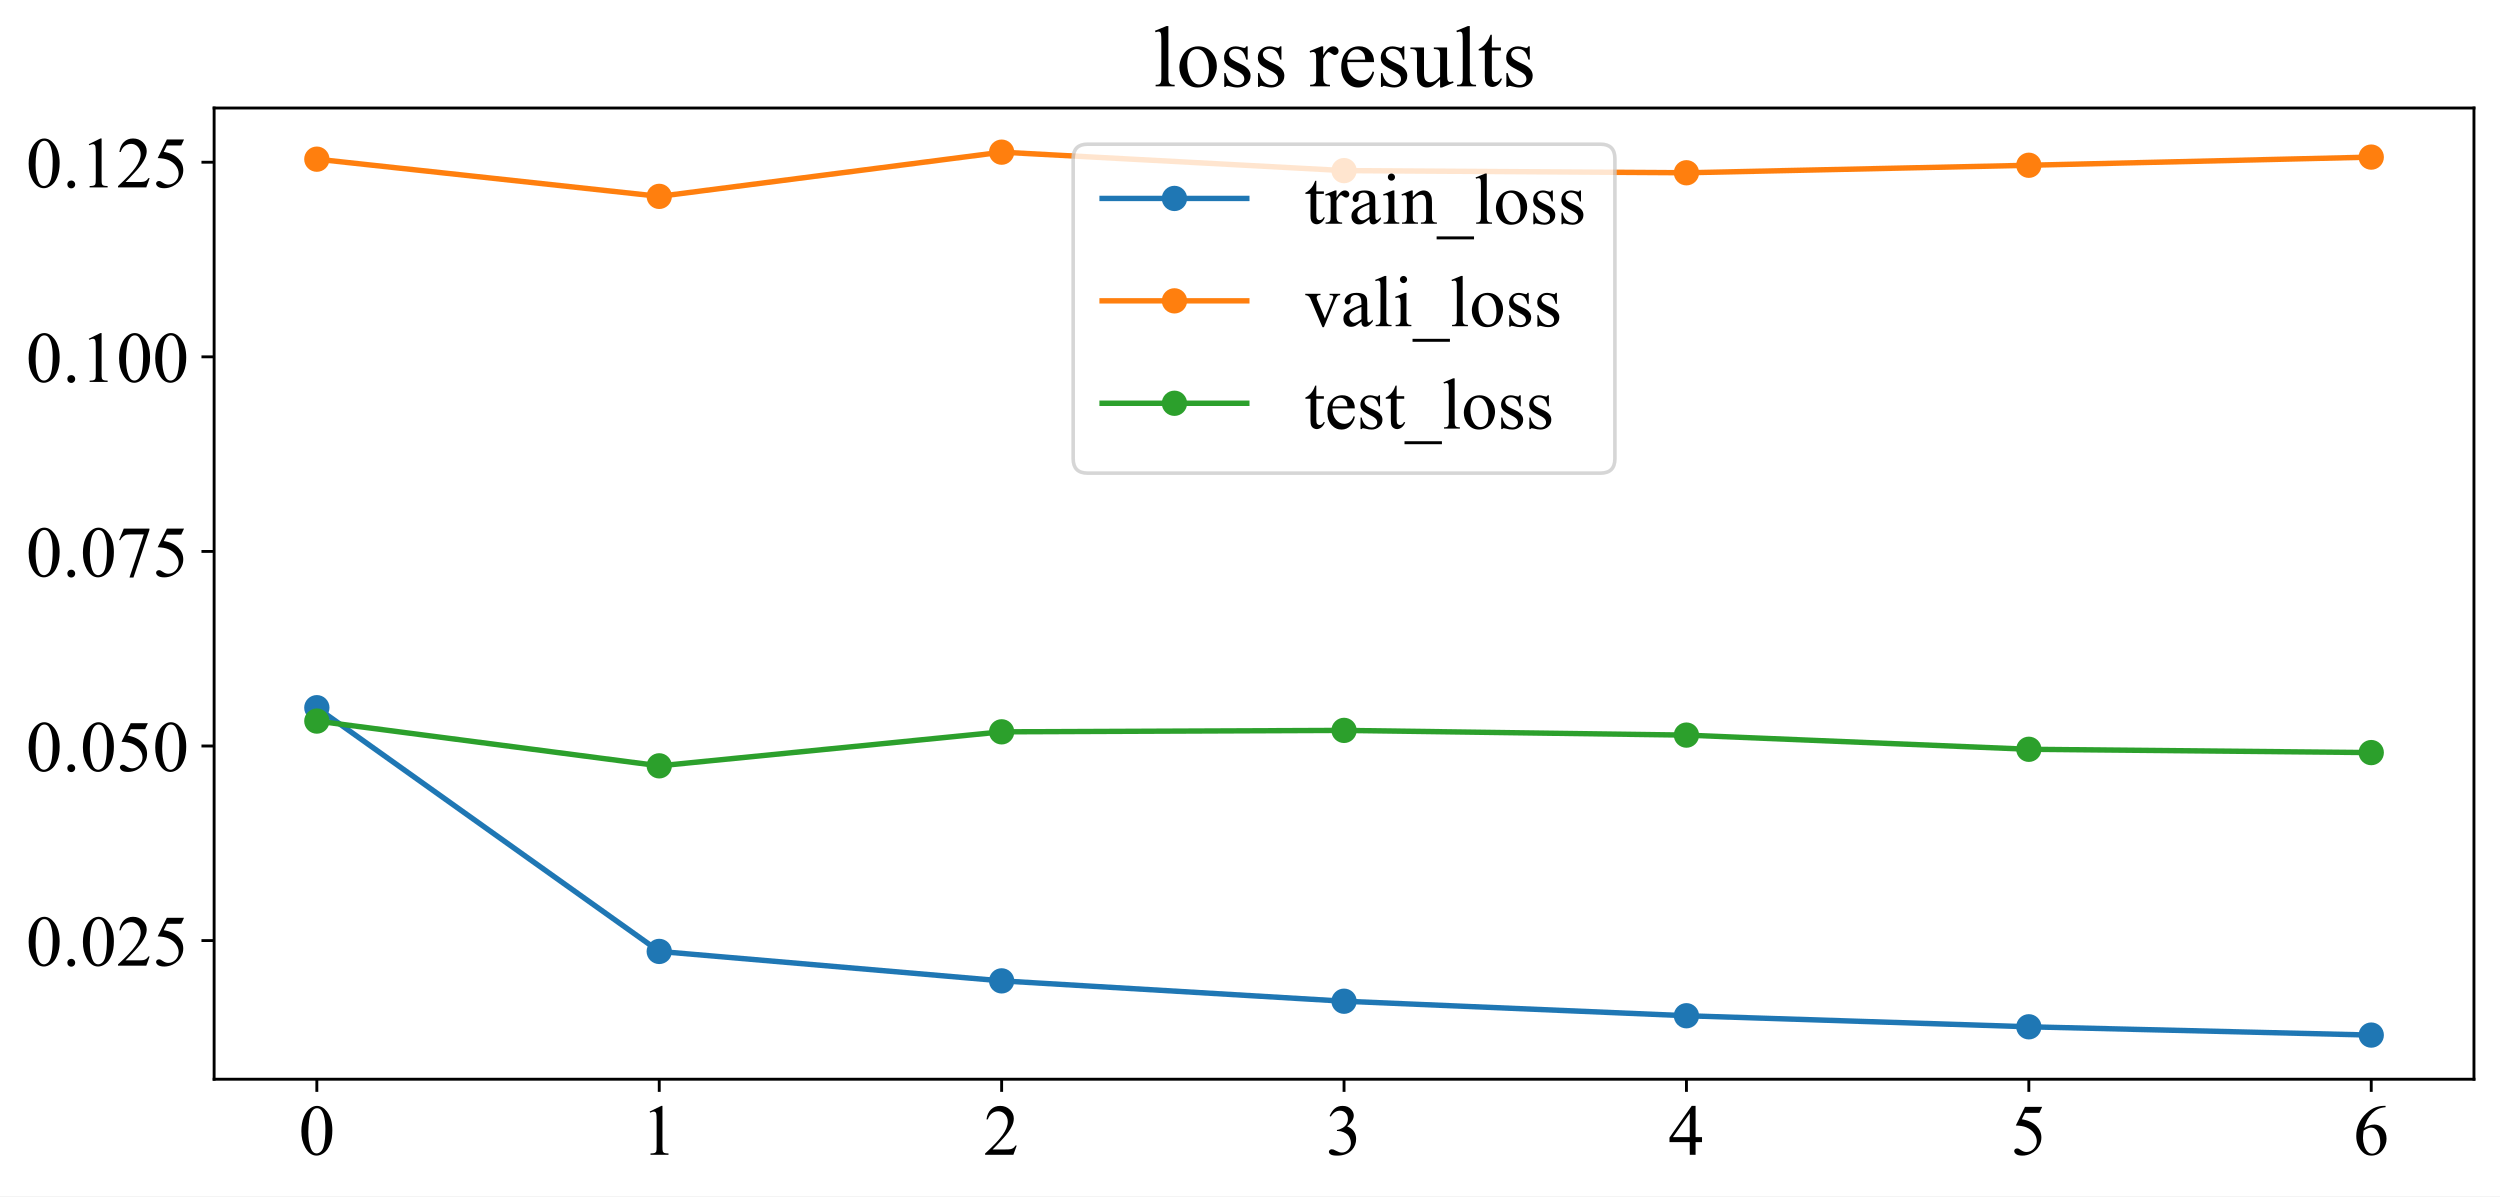
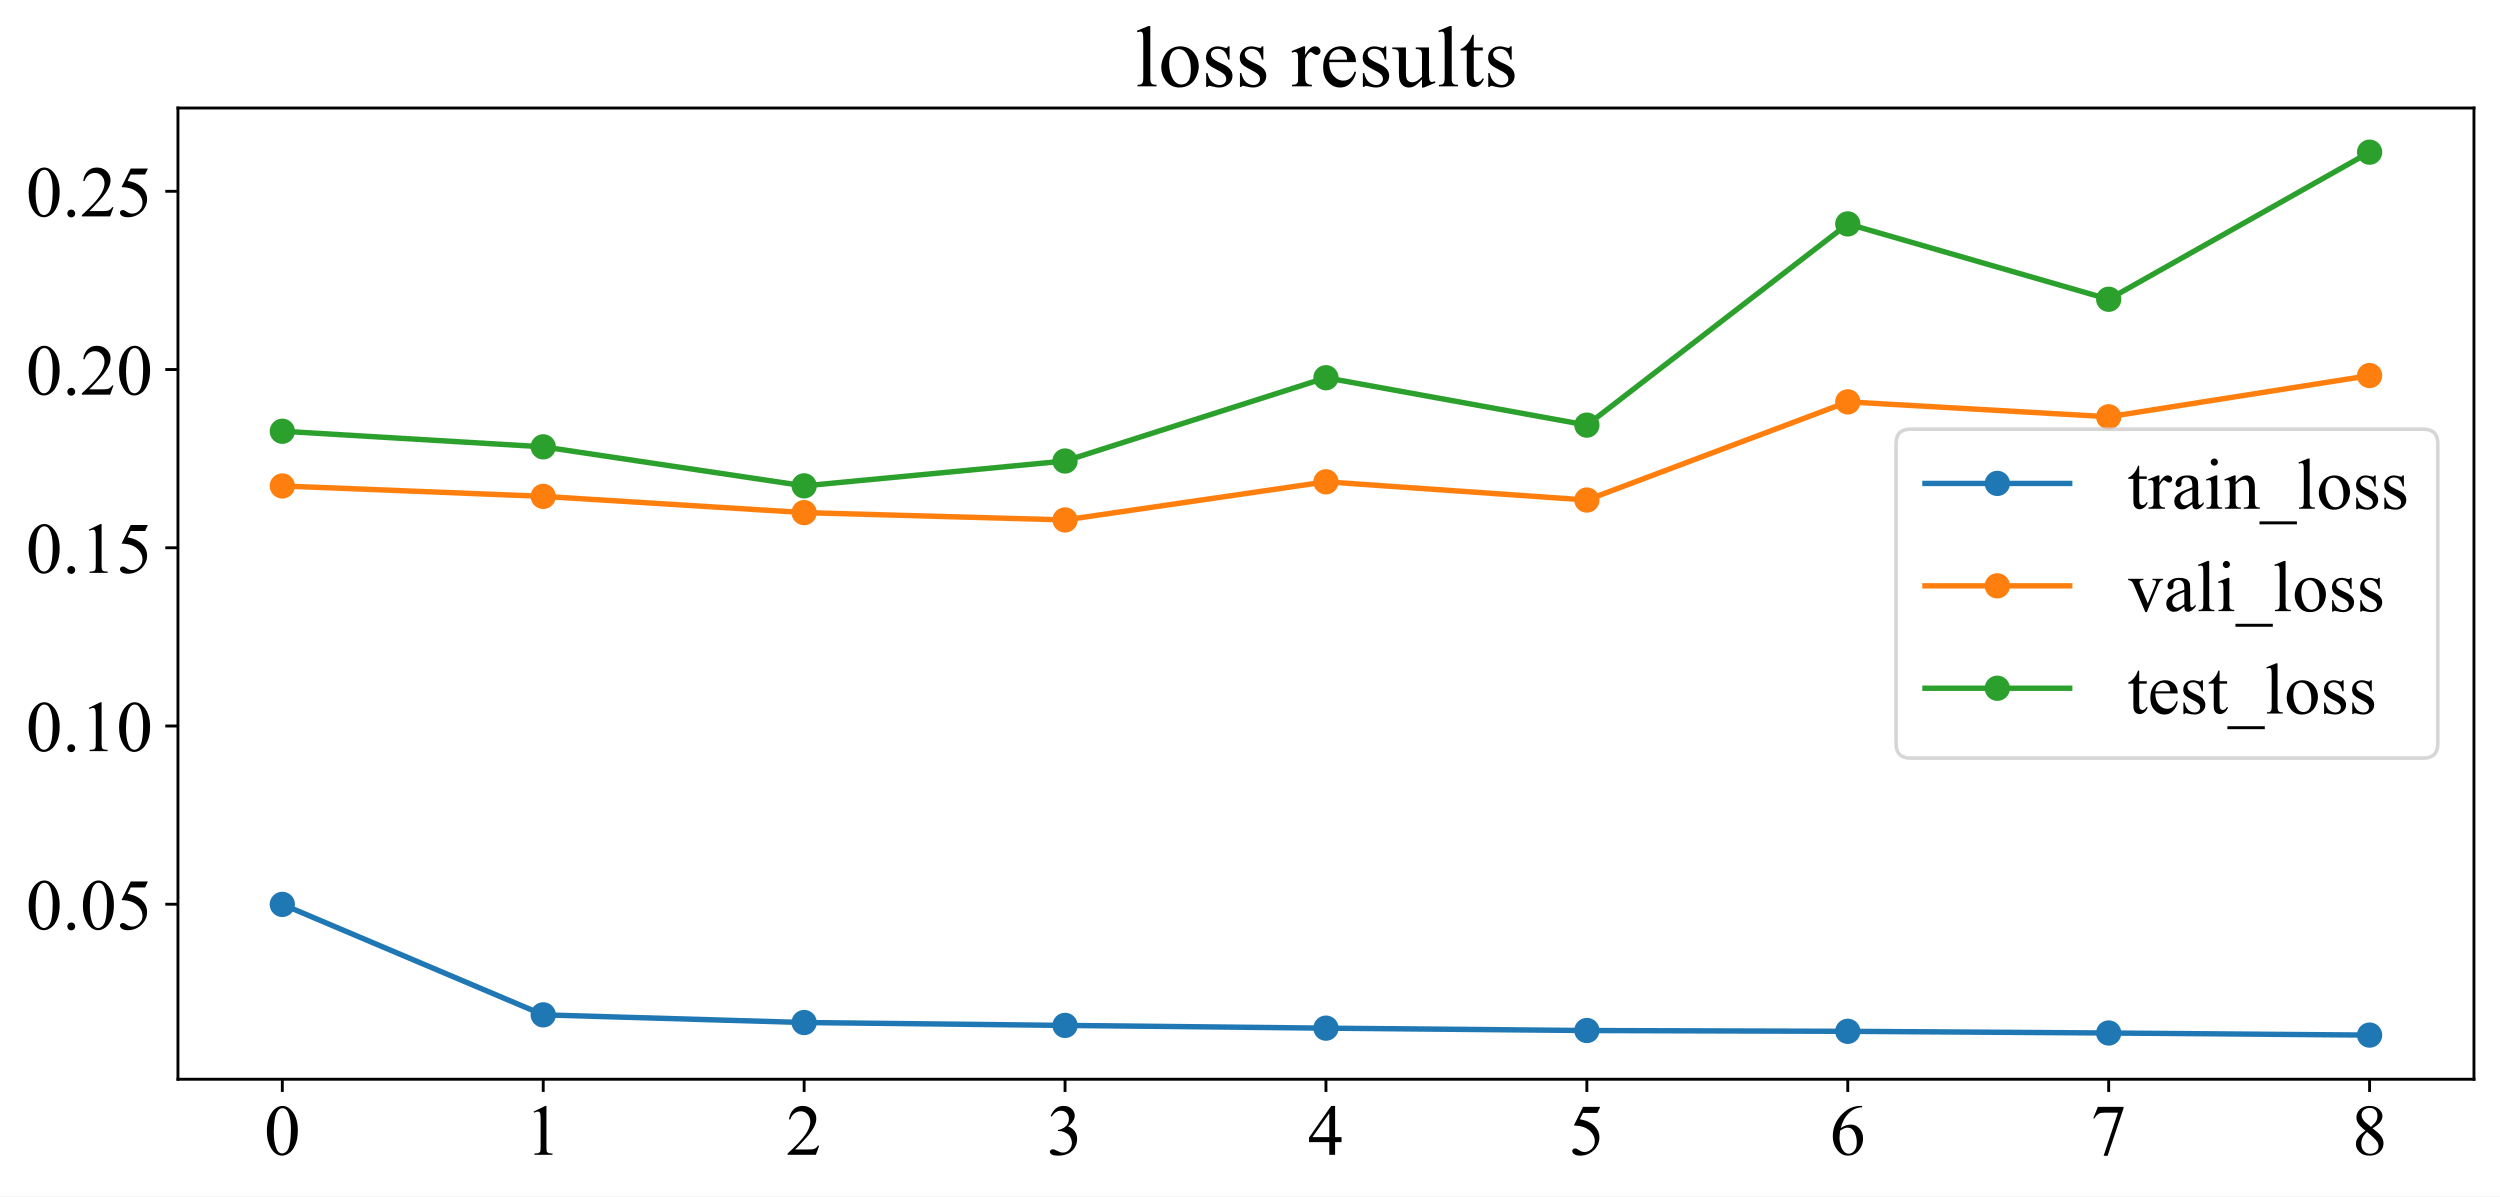
- <svg xmlns="http://www.w3.org/2000/svg" xmlns:xlink="http://www.w3.org/1999/xlink" width="691.2pt" height="330.751pt" viewBox="0 0 691.2 330.751" version="1.1">
+ <svg xmlns="http://www.w3.org/2000/svg" xmlns:xlink="http://www.w3.org/1999/xlink" width="691.19pt" height="330.751pt" viewBox="0 0 691.19 330.751" version="1.1">
  <defs>
    <style type="text/css">*{stroke-linejoin: round; stroke-linecap: butt}</style>
  </defs>
  <g id="figure_1">
    <g id="patch_1">
-       <path d="M 0 330.751  L 691.2 330.751  L 691.2 0  L 0 0  z " style="fill: #ffffff" />
+       <path d="M 0 330.751  L 691.19 330.751  L 691.19 0  L 0 0  z " style="fill: #ffffff" />
    </g>
    <g id="axes_1">
      <g id="patch_2">
-         <path d="M 59.2 298.385  L 684 298.385  L 684 29.865  L 59.2 29.865  z " style="fill: #ffffff" />
+         <path d="M 49.2 298.385  L 683.99 298.385  L 683.99 29.865  L 49.2 29.865  z " style="fill: #ffffff" />
      </g>
      <g id="matplotlib.axis_1">
        <g id="xtick_1">
          <g id="line2d_1">
            <defs>
-               <path id="m195031fde5" d="M 0 0  L 0 3.5  " style="stroke: #000000; stroke-width: 0.8" />
+               <path id="m70bc897640" d="M 0 0  L 0 3.5  " style="stroke: #000000; stroke-width: 0.8" />
            </defs>
            <g>
-               <use xlink:href="#m195031fde5" x="87.6" y="298.385" style="stroke: #000000; stroke-width: 0.8" />
+               <use xlink:href="#m70bc897640" x="78.054" y="298.385" style="stroke: #000000; stroke-width: 0.8" />
            </g>
          </g>
          <g id="text_1">
-             <g transform="translate(82.6 319.2725) scale(0.2 -0.2)">
+             <g transform="translate(73.05409 319.2725) scale(0.2 -0.2)">
              <defs>
                <path id="TimesNewRomanPSMT-30" d="M 231 2094  Q 231 2819 450 3342  Q 669 3866 1031 4122  Q 1313 4325 1613 4325  Q 2100 4325 2488 3828  Q 2972 3213 2972 2159  Q 2972 1422 2759 906  Q 2547 391 2217 158  Q 1888 -75 1581 -75  Q 975 -75 572 641  Q 231 1244 231 2094  z M 844 2016  Q 844 1141 1059 588  Q 1238 122 1591 122  Q 1759 122 1940 273  Q 2122 425 2216 781  Q 2359 1319 2359 2297  Q 2359 3022 2209 3506  Q 2097 3866 1919 4016  Q 1791 4119 1609 4119  Q 1397 4119 1231 3928  Q 1006 3669 925 3112  Q 844 2556 844 2016  z " transform="scale(0.015625)" />
              </defs>
              <use xlink:href="#TimesNewRomanPSMT-30" />
            </g>
          </g>
        </g>
        <g id="xtick_2">
          <g id="line2d_2">
            <g>
-               <use xlink:href="#m195031fde5" x="182.267" y="298.385" style="stroke: #000000; stroke-width: 0.8" />
+               <use xlink:href="#m70bc897640" x="150.189" y="298.385" style="stroke: #000000; stroke-width: 0.8" />
            </g>
          </g>
          <g id="text_2">
-             <g transform="translate(177.2667 319.2725) scale(0.2 -0.2)">
+             <g transform="translate(145.1893 319.2725) scale(0.2 -0.2)">
              <defs>
                <path id="TimesNewRomanPSMT-31" d="M 750 3822  L 1781 4325  L 1884 4325  L 1884 747  Q 1884 391 1914 303  Q 1944 216 2037 169  Q 2131 122 2419 116  L 2419 0  L 825 0  L 825 116  Q 1125 122 1212 167  Q 1300 213 1334 289  Q 1369 366 1369 747  L 1369 3034  Q 1369 3497 1338 3628  Q 1316 3728 1258 3775  Q 1200 3822 1119 3822  Q 1003 3822 797 3725  L 750 3822  z " transform="scale(0.015625)" />
              </defs>
              <use xlink:href="#TimesNewRomanPSMT-31" />
            </g>
          </g>
        </g>
        <g id="xtick_3">
          <g id="line2d_3">
            <g>
-               <use xlink:href="#m195031fde5" x="276.933" y="298.385" style="stroke: #000000; stroke-width: 0.8" />
+               <use xlink:href="#m70bc897640" x="222.325" y="298.385" style="stroke: #000000; stroke-width: 0.8" />
            </g>
          </g>
          <g id="text_3">
-             <g transform="translate(271.9333 319.2725) scale(0.2 -0.2)">
+             <g transform="translate(217.3245 319.2725) scale(0.2 -0.2)">
              <defs>
                <path id="TimesNewRomanPSMT-32" d="M 2934 816  L 2638 0  L 138 0  L 138 116  Q 1241 1122 1691 1759  Q 2141 2397 2141 2925  Q 2141 3328 1894 3587  Q 1647 3847 1303 3847  Q 991 3847 742 3664  Q 494 3481 375 3128  L 259 3128  Q 338 3706 661 4015  Q 984 4325 1469 4325  Q 1984 4325 2329 3994  Q 2675 3663 2675 3213  Q 2675 2891 2525 2569  Q 2294 2063 1775 1497  Q 997 647 803 472  L 1909 472  Q 2247 472 2383 497  Q 2519 522 2628 598  Q 2738 675 2819 816  L 2934 816  z " transform="scale(0.015625)" />
              </defs>
              <use xlink:href="#TimesNewRomanPSMT-32" />
            </g>
          </g>
        </g>
        <g id="xtick_4">
          <g id="line2d_4">
            <g>
-               <use xlink:href="#m195031fde5" x="371.6" y="298.385" style="stroke: #000000; stroke-width: 0.8" />
+               <use xlink:href="#m70bc897640" x="294.46" y="298.385" style="stroke: #000000; stroke-width: 0.8" />
            </g>
          </g>
          <g id="text_4">
-             <g transform="translate(366.6 319.2725) scale(0.2 -0.2)">
+             <g transform="translate(289.4598 319.2725) scale(0.2 -0.2)">
              <defs>
                <path id="TimesNewRomanPSMT-33" d="M 325 3431  Q 506 3859 782 4092  Q 1059 4325 1472 4325  Q 1981 4325 2253 3994  Q 2459 3747 2459 3466  Q 2459 3003 1878 2509  Q 2269 2356 2469 2072  Q 2669 1788 2669 1403  Q 2669 853 2319 450  Q 1863 -75 997 -75  Q 569 -75 414 31  Q 259 138 259 259  Q 259 350 332 419  Q 406 488 509 488  Q 588 488 669 463  Q 722 447 909 348  Q 1097 250 1169 231  Q 1284 197 1416 197  Q 1734 197 1970 444  Q 2206 691 2206 1028  Q 2206 1275 2097 1509  Q 2016 1684 1919 1775  Q 1784 1900 1550 2001  Q 1316 2103 1072 2103  L 972 2103  L 972 2197  Q 1219 2228 1467 2375  Q 1716 2522 1828 2728  Q 1941 2934 1941 3181  Q 1941 3503 1739 3701  Q 1538 3900 1238 3900  Q 753 3900 428 3381  L 325 3431  z " transform="scale(0.015625)" />
              </defs>
              <use xlink:href="#TimesNewRomanPSMT-33" />
            </g>
          </g>
        </g>
        <g id="xtick_5">
          <g id="line2d_5">
            <g>
-               <use xlink:href="#m195031fde5" x="466.267" y="298.385" style="stroke: #000000; stroke-width: 0.8" />
+               <use xlink:href="#m70bc897640" x="366.595" y="298.385" style="stroke: #000000; stroke-width: 0.8" />
            </g>
          </g>
          <g id="text_5">
-             <g transform="translate(461.2667 319.2725) scale(0.2 -0.2)">
+             <g transform="translate(361.595 319.2725) scale(0.2 -0.2)">
              <defs>
                <path id="TimesNewRomanPSMT-34" d="M 2978 1563  L 2978 1119  L 2409 1119  L 2409 0  L 1894 0  L 1894 1119  L 100 1119  L 100 1519  L 2066 4325  L 2409 4325  L 2409 1563  L 2978 1563  z M 1894 1563  L 1894 3666  L 406 1563  L 1894 1563  z " transform="scale(0.015625)" />
              </defs>
              <use xlink:href="#TimesNewRomanPSMT-34" />
            </g>
          </g>
        </g>
        <g id="xtick_6">
          <g id="line2d_6">
            <g>
-               <use xlink:href="#m195031fde5" x="560.933" y="298.385" style="stroke: #000000; stroke-width: 0.8" />
+               <use xlink:href="#m70bc897640" x="438.73" y="298.385" style="stroke: #000000; stroke-width: 0.8" />
            </g>
          </g>
          <g id="text_6">
-             <g transform="translate(555.9333 319.2725) scale(0.2 -0.2)">
+             <g transform="translate(433.7302 319.2725) scale(0.2 -0.2)">
              <defs>
                <path id="TimesNewRomanPSMT-35" d="M 2778 4238  L 2534 3706  L 1259 3706  L 981 3138  Q 1809 3016 2294 2522  Q 2709 2097 2709 1522  Q 2709 1188 2573 903  Q 2438 619 2231 419  Q 2025 219 1772 97  Q 1413 -75 1034 -75  Q 653 -75 479 54  Q 306 184 306 341  Q 306 428 378 495  Q 450 563 559 563  Q 641 563 702 538  Q 763 513 909 409  Q 1144 247 1384 247  Q 1750 247 2026 523  Q 2303 800 2303 1197  Q 2303 1581 2056 1914  Q 1809 2247 1375 2428  Q 1034 2569 447 2591  L 1259 4238  L 2778 4238  z " transform="scale(0.015625)" />
              </defs>
              <use xlink:href="#TimesNewRomanPSMT-35" />
            </g>
          </g>
        </g>
        <g id="xtick_7">
          <g id="line2d_7">
            <g>
-               <use xlink:href="#m195031fde5" x="655.6" y="298.385" style="stroke: #000000; stroke-width: 0.8" />
+               <use xlink:href="#m70bc897640" x="510.865" y="298.385" style="stroke: #000000; stroke-width: 0.8" />
            </g>
          </g>
          <g id="text_7">
-             <g transform="translate(650.6 319.2725) scale(0.2 -0.2)">
+             <g transform="translate(505.8655 319.2725) scale(0.2 -0.2)">
              <defs>
                <path id="TimesNewRomanPSMT-36" d="M 2869 4325  L 2869 4209  Q 2456 4169 2195 4045  Q 1934 3922 1679 3669  Q 1425 3416 1258 3105  Q 1091 2794 978 2366  Q 1428 2675 1881 2675  Q 2316 2675 2634 2325  Q 2953 1975 2953 1425  Q 2953 894 2631 456  Q 2244 -75 1606 -75  Q 1172 -75 869 213  Q 275 772 275 1663  Q 275 2231 503 2743  Q 731 3256 1154 3653  Q 1578 4050 1965 4187  Q 2353 4325 2688 4325  L 2869 4325  z M 925 2138  Q 869 1716 869 1456  Q 869 1156 980 804  Q 1091 453 1309 247  Q 1469 100 1697 100  Q 1969 100 2183 356  Q 2397 613 2397 1088  Q 2397 1622 2184 2012  Q 1972 2403 1581 2403  Q 1463 2403 1327 2353  Q 1191 2303 925 2138  z " transform="scale(0.015625)" />
              </defs>
              <use xlink:href="#TimesNewRomanPSMT-36" />
+             </g>
+           </g>
+         </g>
+         <g id="xtick_8">
+           <g id="line2d_8">
+             <g>
+               <use xlink:href="#m70bc897640" x="583.001" y="298.385" style="stroke: #000000; stroke-width: 0.8" />
+             </g>
+           </g>
+           <g id="text_8">
+             <g transform="translate(578.0007 319.2725) scale(0.2 -0.2)">
+               <defs>
+                 <path id="TimesNewRomanPSMT-37" d="M 644 4238  L 2916 4238  L 2916 4119  L 1503 -88  L 1153 -88  L 2419 3728  L 1253 3728  Q 900 3728 750 3644  Q 488 3500 328 3200  L 238 3234  L 644 4238  z " transform="scale(0.015625)" />
+               </defs>
+               <use xlink:href="#TimesNewRomanPSMT-37" />
+             </g>
+           </g>
+         </g>
+         <g id="xtick_9">
+           <g id="line2d_9">
+             <g>
+               <use xlink:href="#m70bc897640" x="655.136" y="298.385" style="stroke: #000000; stroke-width: 0.8" />
+             </g>
+           </g>
+           <g id="text_9">
+             <g transform="translate(650.1359 319.2725) scale(0.2 -0.2)">
+               <defs>
+                 <path id="TimesNewRomanPSMT-38" d="M 1228 2134  Q 725 2547 579 2797  Q 434 3047 434 3316  Q 434 3728 753 4026  Q 1072 4325 1600 4325  Q 2113 4325 2425 4047  Q 2738 3769 2738 3413  Q 2738 3175 2569 2928  Q 2400 2681 1866 2347  Q 2416 1922 2594 1678  Q 2831 1359 2831 1006  Q 2831 559 2490 242  Q 2150 -75 1597 -75  Q 994 -75 656 303  Q 388 606 388 966  Q 388 1247 577 1523  Q 766 1800 1228 2134  z M 1719 2469  Q 2094 2806 2194 3001  Q 2294 3197 2294 3444  Q 2294 3772 2109 3958  Q 1925 4144 1606 4144  Q 1288 4144 1088 3959  Q 888 3775 888 3528  Q 888 3366 970 3203  Q 1053 3041 1206 2894  L 1719 2469  z M 1375 2016  Q 1116 1797 991 1539  Q 866 1281 866 981  Q 866 578 1086 336  Q 1306 94 1647 94  Q 1984 94 2187 284  Q 2391 475 2391 747  Q 2391 972 2272 1150  Q 2050 1481 1375 2016  z " transform="scale(0.015625)" />
+               </defs>
+               <use xlink:href="#TimesNewRomanPSMT-38" />
            </g>
          </g>
        </g>
      </g>
      <g id="matplotlib.axis_2">
        <g id="ytick_1">
-           <g id="line2d_8">
+           <g id="line2d_10">
            <defs>
-               <path id="ma3749898c9" d="M 0 0  L -3.5 0  " style="stroke: #000000; stroke-width: 0.8" />
+               <path id="me130cd8c11" d="M 0 0  L -3.5 0  " style="stroke: #000000; stroke-width: 0.8" />
            </defs>
            <g>
-               <use xlink:href="#ma3749898c9" x="59.2" y="260.05" style="stroke: #000000; stroke-width: 0.8" />
-             </g>
-           </g>
-           <g id="text_8">
-             <g transform="translate(7.2 266.9935) scale(0.2 -0.2)">
+               <use xlink:href="#me130cd8c11" x="49.2" y="250.001" style="stroke: #000000; stroke-width: 0.8" />
+             </g>
+           </g>
+           <g id="text_10">
+             <g transform="translate(7.2 256.9452) scale(0.2 -0.2)">
              <defs>
                <path id="TimesNewRomanPSMT-2e" d="M 800 606  Q 947 606 1047 504  Q 1147 403 1147 259  Q 1147 116 1045 14  Q 944 -88 800 -88  Q 656 -88 554 14  Q 453 116 453 259  Q 453 406 554 506  Q 656 606 800 606  z " transform="scale(0.015625)" />
              </defs>
-               <use xlink:href="#TimesNewRomanPSMT-30" />
-               <use xlink:href="#TimesNewRomanPSMT-2e" x="50" />
-               <use xlink:href="#TimesNewRomanPSMT-30" x="75" />
-               <use xlink:href="#TimesNewRomanPSMT-32" x="125" />
-               <use xlink:href="#TimesNewRomanPSMT-35" x="175" />
-             </g>
-           </g>
-         </g>
-         <g id="ytick_2">
-           <g id="line2d_9">
-             <g>
-               <use xlink:href="#ma3749898c9" x="59.2" y="206.252" style="stroke: #000000; stroke-width: 0.8" />
-             </g>
-           </g>
-           <g id="text_9">
-             <g transform="translate(7.2 213.1959) scale(0.2 -0.2)">
              <use xlink:href="#TimesNewRomanPSMT-30" />
              <use xlink:href="#TimesNewRomanPSMT-2e" x="50" />
              <use xlink:href="#TimesNewRomanPSMT-30" x="75" />
              <use xlink:href="#TimesNewRomanPSMT-35" x="125" />
-               <use xlink:href="#TimesNewRomanPSMT-30" x="175" />
-             </g>
-           </g>
-         </g>
-         <g id="ytick_3">
-           <g id="line2d_10">
-             <g>
-               <use xlink:href="#ma3749898c9" x="59.2" y="152.455" style="stroke: #000000; stroke-width: 0.8" />
-             </g>
-           </g>
-           <g id="text_10">
-             <g transform="translate(7.2 159.3983) scale(0.2 -0.2)">
-               <defs>
-                 <path id="TimesNewRomanPSMT-37" d="M 644 4238  L 2916 4238  L 2916 4119  L 1503 -88  L 1153 -88  L 2419 3728  L 1253 3728  Q 900 3728 750 3644  Q 488 3500 328 3200  L 238 3234  L 644 4238  z " transform="scale(0.015625)" />
-               </defs>
-               <use xlink:href="#TimesNewRomanPSMT-30" />
-               <use xlink:href="#TimesNewRomanPSMT-2e" x="50" />
-               <use xlink:href="#TimesNewRomanPSMT-30" x="75" />
-               <use xlink:href="#TimesNewRomanPSMT-37" x="125" />
-               <use xlink:href="#TimesNewRomanPSMT-35" x="175" />
-             </g>
-           </g>
-         </g>
-         <g id="ytick_4">
+             </g>
+           </g>
+         </g>
+         <g id="ytick_2">
          <g id="line2d_11">
            <g>
-               <use xlink:href="#ma3749898c9" x="59.2" y="98.657" style="stroke: #000000; stroke-width: 0.8" />
+               <use xlink:href="#me130cd8c11" x="49.2" y="200.724" style="stroke: #000000; stroke-width: 0.8" />
            </g>
          </g>
          <g id="text_11">
-             <g transform="translate(7.2 105.6007) scale(0.2 -0.2)">
+             <g transform="translate(7.2 207.6673) scale(0.2 -0.2)">
              <use xlink:href="#TimesNewRomanPSMT-30" />
              <use xlink:href="#TimesNewRomanPSMT-2e" x="50" />
              <use xlink:href="#TimesNewRomanPSMT-31" x="75" />
              <use xlink:href="#TimesNewRomanPSMT-30" x="125" />
-               <use xlink:href="#TimesNewRomanPSMT-30" x="175" />
-             </g>
-           </g>
-         </g>
-         <g id="ytick_5">
+             </g>
+           </g>
+         </g>
+         <g id="ytick_3">
          <g id="line2d_12">
            <g>
-               <use xlink:href="#ma3749898c9" x="59.2" y="44.859" style="stroke: #000000; stroke-width: 0.8" />
+               <use xlink:href="#me130cd8c11" x="49.2" y="151.446" style="stroke: #000000; stroke-width: 0.8" />
            </g>
          </g>
          <g id="text_12">
-             <g transform="translate(7.2 51.8031) scale(0.2 -0.2)">
+             <g transform="translate(7.2 158.3895) scale(0.2 -0.2)">
              <use xlink:href="#TimesNewRomanPSMT-30" />
              <use xlink:href="#TimesNewRomanPSMT-2e" x="50" />
              <use xlink:href="#TimesNewRomanPSMT-31" x="75" />
-               <use xlink:href="#TimesNewRomanPSMT-32" x="125" />
-               <use xlink:href="#TimesNewRomanPSMT-35" x="175" />
-             </g>
-           </g>
-         </g>
-       </g>
-       <g id="line2d_13">
-         <path d="M 87.6 195.665  L 182.267 263.051  L 276.933 271.191  L 371.6 276.819  L 466.267 280.833  L 560.933 283.89  L 655.6 286.18  " clip-path="url(#p8be86b169a)" style="fill: none; stroke: #1f77b4; stroke-width: 1.5; stroke-linecap: square" />
+               <use xlink:href="#TimesNewRomanPSMT-35" x="125" />
+             </g>
+           </g>
+         </g>
+         <g id="ytick_4">
+           <g id="line2d_13">
+             <g>
+               <use xlink:href="#me130cd8c11" x="49.2" y="102.168" style="stroke: #000000; stroke-width: 0.8" />
+             </g>
+           </g>
+           <g id="text_13">
+             <g transform="translate(7.2 109.1116) scale(0.2 -0.2)">
+               <use xlink:href="#TimesNewRomanPSMT-30" />
+               <use xlink:href="#TimesNewRomanPSMT-2e" x="50" />
+               <use xlink:href="#TimesNewRomanPSMT-32" x="75" />
+               <use xlink:href="#TimesNewRomanPSMT-30" x="125" />
+             </g>
+           </g>
+         </g>
+         <g id="ytick_5">
+           <g id="line2d_14">
+             <g>
+               <use xlink:href="#me130cd8c11" x="49.2" y="52.89" style="stroke: #000000; stroke-width: 0.8" />
+             </g>
+           </g>
+           <g id="text_14">
+             <g transform="translate(7.2 59.83375) scale(0.2 -0.2)">
+               <use xlink:href="#TimesNewRomanPSMT-30" />
+               <use xlink:href="#TimesNewRomanPSMT-2e" x="50" />
+               <use xlink:href="#TimesNewRomanPSMT-32" x="75" />
+               <use xlink:href="#TimesNewRomanPSMT-35" x="125" />
+             </g>
+           </g>
+         </g>
+       </g>
+       <g id="line2d_15">
+         <path d="M 78.054 250.046  L 150.189 280.581  L 222.325 282.706  L 294.46 283.502  L 366.595 284.259  L 438.73 284.915  L 510.865 285.137  L 583.001 285.601  L 655.136 286.18  " clip-path="url(#p83132c337a)" style="fill: none; stroke: #1f77b4; stroke-width: 1.5; stroke-linecap: square" />
        <defs>
-           <path id="m31bf4addba" d="M 0 3  C 0.796 3 1.559 2.684 2.121 2.121  C 2.684 1.559 3 0.796 3 0  C 3 -0.796 2.684 -1.559 2.121 -2.121  C 1.559 -2.684 0.796 -3 0 -3  C -0.796 -3 -1.559 -2.684 -2.121 -2.121  C -2.684 -1.559 -3 -0.796 -3 0  C -3 0.796 -2.684 1.559 -2.121 2.121  C -1.559 2.684 -0.796 3 0 3  z " style="stroke: #1f77b4" />
+           <path id="mec75c0b6c1" d="M 0 3  C 0.796 3 1.559 2.684 2.121 2.121  C 2.684 1.559 3 0.796 3 0  C 3 -0.796 2.684 -1.559 2.121 -2.121  C 1.559 -2.684 0.796 -3 0 -3  C -0.796 -3 -1.559 -2.684 -2.121 -2.121  C -2.684 -1.559 -3 -0.796 -3 0  C -3 0.796 -2.684 1.559 -2.121 2.121  C -1.559 2.684 -0.796 3 0 3  z " style="stroke: #1f77b4" />
        </defs>
-         <g clip-path="url(#p8be86b169a)">
-           <use xlink:href="#m31bf4addba" x="87.6" y="195.665" style="fill: #1f77b4; stroke: #1f77b4" />
-           <use xlink:href="#m31bf4addba" x="182.267" y="263.051" style="fill: #1f77b4; stroke: #1f77b4" />
-           <use xlink:href="#m31bf4addba" x="276.933" y="271.191" style="fill: #1f77b4; stroke: #1f77b4" />
-           <use xlink:href="#m31bf4addba" x="371.6" y="276.819" style="fill: #1f77b4; stroke: #1f77b4" />
-           <use xlink:href="#m31bf4addba" x="466.267" y="280.833" style="fill: #1f77b4; stroke: #1f77b4" />
-           <use xlink:href="#m31bf4addba" x="560.933" y="283.89" style="fill: #1f77b4; stroke: #1f77b4" />
-           <use xlink:href="#m31bf4addba" x="655.6" y="286.18" style="fill: #1f77b4; stroke: #1f77b4" />
-         </g>
-       </g>
-       <g id="line2d_14">
-         <path d="M 87.6 44.011  L 182.267 54.292  L 276.933 42.07  L 371.6 47.169  L 466.267 47.767  L 560.933 45.692  L 655.6 43.435  " clip-path="url(#p8be86b169a)" style="fill: none; stroke: #ff7f0e; stroke-width: 1.5; stroke-linecap: square" />
+         <g clip-path="url(#p83132c337a)">
+           <use xlink:href="#mec75c0b6c1" x="78.054" y="250.046" style="fill: #1f77b4; stroke: #1f77b4" />
+           <use xlink:href="#mec75c0b6c1" x="150.189" y="280.581" style="fill: #1f77b4; stroke: #1f77b4" />
+           <use xlink:href="#mec75c0b6c1" x="222.325" y="282.706" style="fill: #1f77b4; stroke: #1f77b4" />
+           <use xlink:href="#mec75c0b6c1" x="294.46" y="283.502" style="fill: #1f77b4; stroke: #1f77b4" />
+           <use xlink:href="#mec75c0b6c1" x="366.595" y="284.259" style="fill: #1f77b4; stroke: #1f77b4" />
+           <use xlink:href="#mec75c0b6c1" x="438.73" y="284.915" style="fill: #1f77b4; stroke: #1f77b4" />
+           <use xlink:href="#mec75c0b6c1" x="510.865" y="285.137" style="fill: #1f77b4; stroke: #1f77b4" />
+           <use xlink:href="#mec75c0b6c1" x="583.001" y="285.601" style="fill: #1f77b4; stroke: #1f77b4" />
+           <use xlink:href="#mec75c0b6c1" x="655.136" y="286.18" style="fill: #1f77b4; stroke: #1f77b4" />
+         </g>
+       </g>
+       <g id="line2d_16">
+         <path d="M 78.054 134.355  L 150.189 137.236  L 222.325 141.725  L 294.46 143.753  L 366.595 133.208  L 438.73 138.249  L 510.865 111.106  L 583.001 115.232  L 655.136 103.831  " clip-path="url(#p83132c337a)" style="fill: none; stroke: #ff7f0e; stroke-width: 1.5; stroke-linecap: square" />
        <defs>
-           <path id="m4cd9bfdaff" d="M 0 3  C 0.796 3 1.559 2.684 2.121 2.121  C 2.684 1.559 3 0.796 3 0  C 3 -0.796 2.684 -1.559 2.121 -2.121  C 1.559 -2.684 0.796 -3 0 -3  C -0.796 -3 -1.559 -2.684 -2.121 -2.121  C -2.684 -1.559 -3 -0.796 -3 0  C -3 0.796 -2.684 1.559 -2.121 2.121  C -1.559 2.684 -0.796 3 0 3  z " style="stroke: #ff7f0e" />
+           <path id="mb34b0297e0" d="M 0 3  C 0.796 3 1.559 2.684 2.121 2.121  C 2.684 1.559 3 0.796 3 0  C 3 -0.796 2.684 -1.559 2.121 -2.121  C 1.559 -2.684 0.796 -3 0 -3  C -0.796 -3 -1.559 -2.684 -2.121 -2.121  C -2.684 -1.559 -3 -0.796 -3 0  C -3 0.796 -2.684 1.559 -2.121 2.121  C -1.559 2.684 -0.796 3 0 3  z " style="stroke: #ff7f0e" />
        </defs>
-         <g clip-path="url(#p8be86b169a)">
-           <use xlink:href="#m4cd9bfdaff" x="87.6" y="44.011" style="fill: #ff7f0e; stroke: #ff7f0e" />
-           <use xlink:href="#m4cd9bfdaff" x="182.267" y="54.292" style="fill: #ff7f0e; stroke: #ff7f0e" />
-           <use xlink:href="#m4cd9bfdaff" x="276.933" y="42.07" style="fill: #ff7f0e; stroke: #ff7f0e" />
-           <use xlink:href="#m4cd9bfdaff" x="371.6" y="47.169" style="fill: #ff7f0e; stroke: #ff7f0e" />
-           <use xlink:href="#m4cd9bfdaff" x="466.267" y="47.767" style="fill: #ff7f0e; stroke: #ff7f0e" />
-           <use xlink:href="#m4cd9bfdaff" x="560.933" y="45.692" style="fill: #ff7f0e; stroke: #ff7f0e" />
-           <use xlink:href="#m4cd9bfdaff" x="655.6" y="43.435" style="fill: #ff7f0e; stroke: #ff7f0e" />
-         </g>
-       </g>
-       <g id="line2d_15">
-         <path d="M 87.6 199.362  L 182.267 211.738  L 276.933 202.336  L 371.6 201.94  L 466.267 203.242  L 560.933 207.164  L 655.6 208.075  " clip-path="url(#p8be86b169a)" style="fill: none; stroke: #2ca02c; stroke-width: 1.5; stroke-linecap: square" />
+         <g clip-path="url(#p83132c337a)">
+           <use xlink:href="#mb34b0297e0" x="78.054" y="134.355" style="fill: #ff7f0e; stroke: #ff7f0e" />
+           <use xlink:href="#mb34b0297e0" x="150.189" y="137.236" style="fill: #ff7f0e; stroke: #ff7f0e" />
+           <use xlink:href="#mb34b0297e0" x="222.325" y="141.725" style="fill: #ff7f0e; stroke: #ff7f0e" />
+           <use xlink:href="#mb34b0297e0" x="294.46" y="143.753" style="fill: #ff7f0e; stroke: #ff7f0e" />
+           <use xlink:href="#mb34b0297e0" x="366.595" y="133.208" style="fill: #ff7f0e; stroke: #ff7f0e" />
+           <use xlink:href="#mb34b0297e0" x="438.73" y="138.249" style="fill: #ff7f0e; stroke: #ff7f0e" />
+           <use xlink:href="#mb34b0297e0" x="510.865" y="111.106" style="fill: #ff7f0e; stroke: #ff7f0e" />
+           <use xlink:href="#mb34b0297e0" x="583.001" y="115.232" style="fill: #ff7f0e; stroke: #ff7f0e" />
+           <use xlink:href="#mb34b0297e0" x="655.136" y="103.831" style="fill: #ff7f0e; stroke: #ff7f0e" />
+         </g>
+       </g>
+       <g id="line2d_17">
+         <path d="M 78.054 119.229  L 150.189 123.541  L 222.325 134.327  L 294.46 127.457  L 366.595 104.433  L 438.73 117.536  L 510.865 61.907  L 583.001 82.742  L 655.136 42.07  " clip-path="url(#p83132c337a)" style="fill: none; stroke: #2ca02c; stroke-width: 1.5; stroke-linecap: square" />
        <defs>
-           <path id="mbb4b10345f" d="M 0 3  C 0.796 3 1.559 2.684 2.121 2.121  C 2.684 1.559 3 0.796 3 0  C 3 -0.796 2.684 -1.559 2.121 -2.121  C 1.559 -2.684 0.796 -3 0 -3  C -0.796 -3 -1.559 -2.684 -2.121 -2.121  C -2.684 -1.559 -3 -0.796 -3 0  C -3 0.796 -2.684 1.559 -2.121 2.121  C -1.559 2.684 -0.796 3 0 3  z " style="stroke: #2ca02c" />
+           <path id="m285d1c1cc6" d="M 0 3  C 0.796 3 1.559 2.684 2.121 2.121  C 2.684 1.559 3 0.796 3 0  C 3 -0.796 2.684 -1.559 2.121 -2.121  C 1.559 -2.684 0.796 -3 0 -3  C -0.796 -3 -1.559 -2.684 -2.121 -2.121  C -2.684 -1.559 -3 -0.796 -3 0  C -3 0.796 -2.684 1.559 -2.121 2.121  C -1.559 2.684 -0.796 3 0 3  z " style="stroke: #2ca02c" />
        </defs>
-         <g clip-path="url(#p8be86b169a)">
-           <use xlink:href="#mbb4b10345f" x="87.6" y="199.362" style="fill: #2ca02c; stroke: #2ca02c" />
-           <use xlink:href="#mbb4b10345f" x="182.267" y="211.738" style="fill: #2ca02c; stroke: #2ca02c" />
-           <use xlink:href="#mbb4b10345f" x="276.933" y="202.336" style="fill: #2ca02c; stroke: #2ca02c" />
-           <use xlink:href="#mbb4b10345f" x="371.6" y="201.94" style="fill: #2ca02c; stroke: #2ca02c" />
-           <use xlink:href="#mbb4b10345f" x="466.267" y="203.242" style="fill: #2ca02c; stroke: #2ca02c" />
-           <use xlink:href="#mbb4b10345f" x="560.933" y="207.164" style="fill: #2ca02c; stroke: #2ca02c" />
-           <use xlink:href="#mbb4b10345f" x="655.6" y="208.075" style="fill: #2ca02c; stroke: #2ca02c" />
+         <g clip-path="url(#p83132c337a)">
+           <use xlink:href="#m285d1c1cc6" x="78.054" y="119.229" style="fill: #2ca02c; stroke: #2ca02c" />
+           <use xlink:href="#m285d1c1cc6" x="150.189" y="123.541" style="fill: #2ca02c; stroke: #2ca02c" />
+           <use xlink:href="#m285d1c1cc6" x="222.325" y="134.327" style="fill: #2ca02c; stroke: #2ca02c" />
+           <use xlink:href="#m285d1c1cc6" x="294.46" y="127.457" style="fill: #2ca02c; stroke: #2ca02c" />
+           <use xlink:href="#m285d1c1cc6" x="366.595" y="104.433" style="fill: #2ca02c; stroke: #2ca02c" />
+           <use xlink:href="#m285d1c1cc6" x="438.73" y="117.536" style="fill: #2ca02c; stroke: #2ca02c" />
+           <use xlink:href="#m285d1c1cc6" x="510.865" y="61.907" style="fill: #2ca02c; stroke: #2ca02c" />
+           <use xlink:href="#m285d1c1cc6" x="583.001" y="82.742" style="fill: #2ca02c; stroke: #2ca02c" />
+           <use xlink:href="#m285d1c1cc6" x="655.136" y="42.07" style="fill: #2ca02c; stroke: #2ca02c" />
        </g>
      </g>
      <g id="patch_3">
-         <path d="M 59.2 298.385  L 59.2 29.865  " style="fill: none; stroke: #000000; stroke-width: 0.8; stroke-linejoin: miter; stroke-linecap: square" />
+         <path d="M 49.2 298.385  L 49.2 29.865  " style="fill: none; stroke: #000000; stroke-width: 0.8; stroke-linejoin: miter; stroke-linecap: square" />
      </g>
      <g id="patch_4">
-         <path d="M 684 298.385  L 684 29.865  " style="fill: none; stroke: #000000; stroke-width: 0.8; stroke-linejoin: miter; stroke-linecap: square" />
+         <path d="M 683.99 298.385  L 683.99 29.865  " style="fill: none; stroke: #000000; stroke-width: 0.8; stroke-linejoin: miter; stroke-linecap: square" />
      </g>
      <g id="patch_5">
-         <path d="M 59.2 298.385  L 684 298.385  " style="fill: none; stroke: #000000; stroke-width: 0.8; stroke-linejoin: miter; stroke-linecap: square" />
+         <path d="M 49.2 298.385  L 683.99 298.385  " style="fill: none; stroke: #000000; stroke-width: 0.8; stroke-linejoin: miter; stroke-linecap: square" />
      </g>
      <g id="patch_6">
-         <path d="M 59.2 29.865  L 684 29.865  " style="fill: none; stroke: #000000; stroke-width: 0.8; stroke-linejoin: miter; stroke-linecap: square" />
-       </g>
-       <g id="text_13">
-         <g transform="translate(318.5938 23.865) scale(0.24 -0.24)">
+         <path d="M 49.2 29.865  L 683.99 29.865  " style="fill: none; stroke: #000000; stroke-width: 0.8; stroke-linejoin: miter; stroke-linecap: square" />
+       </g>
+       <g id="text_15">
+         <g transform="translate(313.5888 23.865) scale(0.24 -0.24)">
          <defs>
            <path id="TimesNewRomanPSMT-6c" d="M 1184 4444  L 1184 647  Q 1184 378 1223 290  Q 1263 203 1344 158  Q 1425 113 1647 113  L 1647 0  L 244 0  L 244 113  Q 441 113 512 153  Q 584 194 625 287  Q 666 381 666 647  L 666 3247  Q 666 3731 644 3842  Q 622 3953 573 3993  Q 525 4034 450 4034  Q 369 4034 244 3984  L 191 4094  L 1044 4444  L 1184 4444  z " transform="scale(0.015625)" />
            <path id="TimesNewRomanPSMT-6f" d="M 1600 2947  Q 2250 2947 2644 2453  Q 2978 2031 2978 1484  Q 2978 1100 2793 706  Q 2609 313 2286 112  Q 1963 -88 1566 -88  Q 919 -88 538 428  Q 216 863 216 1403  Q 216 1797 411 2186  Q 606 2575 925 2761  Q 1244 2947 1600 2947  z M 1503 2744  Q 1338 2744 1170 2645  Q 1003 2547 900 2300  Q 797 2053 797 1666  Q 797 1041 1045 587  Q 1294 134 1700 134  Q 2003 134 2200 384  Q 2397 634 2397 1244  Q 2397 2006 2069 2444  Q 1847 2744 1503 2744  z " transform="scale(0.015625)" />
            <path id="TimesNewRomanPSMT-73" d="M 2050 2947  L 2050 1972  L 1947 1972  Q 1828 2431 1642 2597  Q 1456 2763 1169 2763  Q 950 2763 815 2647  Q 681 2531 681 2391  Q 681 2216 781 2091  Q 878 1963 1175 1819  L 1631 1597  Q 2266 1288 2266 781  Q 2266 391 1970 151  Q 1675 -88 1309 -88  Q 1047 -88 709 6  Q 606 38 541 38  Q 469 38 428 -44  L 325 -44  L 325 978  L 428 978  Q 516 541 762 319  Q 1009 97 1316 97  Q 1531 97 1667 223  Q 1803 350 1803 528  Q 1803 744 1651 891  Q 1500 1038 1047 1263  Q 594 1488 453 1669  Q 313 1847 313 2119  Q 313 2472 555 2709  Q 797 2947 1181 2947  Q 1350 2947 1591 2875  Q 1750 2828 1803 2828  Q 1853 2828 1881 2850  Q 1909 2872 1947 2947  L 2050 2947  z " transform="scale(0.015625)" />
            <path id="TimesNewRomanPSMT-20" transform="scale(0.015625)" />
            <path id="TimesNewRomanPSMT-72" d="M 1038 2947  L 1038 2303  Q 1397 2947 1775 2947  Q 1947 2947 2059 2842  Q 2172 2738 2172 2600  Q 2172 2478 2090 2393  Q 2009 2309 1897 2309  Q 1788 2309 1652 2417  Q 1516 2525 1450 2525  Q 1394 2525 1328 2463  Q 1188 2334 1038 2041  L 1038 669  Q 1038 431 1097 309  Q 1138 225 1241 169  Q 1344 113 1538 113  L 1538 0  L 72 0  L 72 113  Q 291 113 397 181  Q 475 231 506 341  Q 522 394 522 644  L 522 1753  Q 522 2253 501 2348  Q 481 2444 426 2487  Q 372 2531 291 2531  Q 194 2531 72 2484  L 41 2597  L 906 2947  L 1038 2947  z " transform="scale(0.015625)" />
            <path id="TimesNewRomanPSMT-65" d="M 681 1784  Q 678 1147 991 784  Q 1303 422 1725 422  Q 2006 422 2214 576  Q 2422 731 2563 1106  L 2659 1044  Q 2594 616 2278 264  Q 1963 -88 1488 -88  Q 972 -88 605 314  Q 238 716 238 1394  Q 238 2128 614 2539  Q 991 2950 1559 2950  Q 2041 2950 2350 2633  Q 2659 2316 2659 1784  L 681 1784  z M 681 1966  L 2006 1966  Q 1991 2241 1941 2353  Q 1863 2528 1708 2628  Q 1553 2728 1384 2728  Q 1125 2728 920 2526  Q 716 2325 681 1966  z " transform="scale(0.015625)" />
            <path id="TimesNewRomanPSMT-75" d="M 2709 2863  L 2709 1128  Q 2709 631 2732 520  Q 2756 409 2807 365  Q 2859 322 2928 322  Q 3025 322 3147 375  L 3191 266  L 2334 -88  L 2194 -88  L 2194 519  Q 1825 119 1631 15  Q 1438 -88 1222 -88  Q 981 -88 804 51  Q 628 191 559 409  Q 491 628 491 1028  L 491 2306  Q 491 2509 447 2587  Q 403 2666 317 2708  Q 231 2750 6 2747  L 6 2863  L 1009 2863  L 1009 947  Q 1009 547 1148 422  Q 1288 297 1484 297  Q 1619 297 1789 381  Q 1959 466 2194 703  L 2194 2325  Q 2194 2569 2105 2655  Q 2016 2741 1734 2747  L 1734 2863  L 2709 2863  z " transform="scale(0.015625)" />
            <path id="TimesNewRomanPSMT-74" d="M 1031 3803  L 1031 2863  L 1700 2863  L 1700 2644  L 1031 2644  L 1031 788  Q 1031 509 1111 412  Q 1191 316 1316 316  Q 1419 316 1516 380  Q 1613 444 1666 569  L 1788 569  Q 1678 263 1478 108  Q 1278 -47 1066 -47  Q 922 -47 784 33  Q 647 113 581 261  Q 516 409 516 719  L 516 2644  L 63 2644  L 63 2747  Q 234 2816 414 2980  Q 594 3144 734 3369  Q 806 3488 934 3803  L 1031 3803  z " transform="scale(0.015625)" />
          </defs>
          <use xlink:href="#TimesNewRomanPSMT-6c" />
          <use xlink:href="#TimesNewRomanPSMT-6f" x="27.783" />
          <use xlink:href="#TimesNewRomanPSMT-73" x="77.783" />
          <use xlink:href="#TimesNewRomanPSMT-73" x="116.699" />
          <use xlink:href="#TimesNewRomanPSMT-20" x="155.615" />
          <use xlink:href="#TimesNewRomanPSMT-72" x="180.615" />
          <use xlink:href="#TimesNewRomanPSMT-65" x="213.916" />
          <use xlink:href="#TimesNewRomanPSMT-73" x="258.301" />
          <use xlink:href="#TimesNewRomanPSMT-75" x="297.217" />
          <use xlink:href="#TimesNewRomanPSMT-6c" x="347.217" />
          <use xlink:href="#TimesNewRomanPSMT-74" x="375" />
          <use xlink:href="#TimesNewRomanPSMT-73" x="402.783" />
        </g>
      </g>
      <g id="legend_1">
        <g id="patch_7">
-           <path d="M 300.712 130.812  L 442.488 130.812  Q 446.488 130.812 446.488 126.812  L 446.488 43.865  Q 446.488 39.865 442.488 39.865  L 300.712 39.865  Q 296.712 39.865 296.712 43.865  L 296.712 126.812  Q 296.712 130.812 300.712 130.812  z " style="fill: #ffffff; opacity: 0.8; stroke: #cccccc; stroke-linejoin: miter" />
-         </g>
-         <g id="line2d_16">
-           <path d="M 304.712 54.865  L 324.712 54.865  L 344.712 54.865  " style="fill: none; stroke: #1f77b4; stroke-width: 1.5; stroke-linecap: square" />
+           <path d="M 528.215 209.598  L 669.99 209.598  Q 673.99 209.598 673.99 205.598  L 673.99 122.652  Q 673.99 118.652 669.99 118.652  L 528.215 118.652  Q 524.215 118.652 524.215 122.652  L 524.215 205.598  Q 524.215 209.598 528.215 209.598  z " style="fill: #ffffff; opacity: 0.8; stroke: #cccccc; stroke-linejoin: miter" />
+         </g>
+         <g id="line2d_18">
+           <path d="M 532.215 133.652  L 552.215 133.652  L 572.215 133.652  " style="fill: none; stroke: #1f77b4; stroke-width: 1.5; stroke-linecap: square" />
          <g>
-             <use xlink:href="#m31bf4addba" x="324.712" y="54.865" style="fill: #1f77b4; stroke: #1f77b4" />
-           </g>
-         </g>
-         <g id="text_14">
-           <g transform="translate(360.7125 61.865) scale(0.2 -0.2)">
+             <use xlink:href="#mec75c0b6c1" x="552.215" y="133.652" style="fill: #1f77b4; stroke: #1f77b4" />
+           </g>
+         </g>
+         <g id="text_16">
+           <g transform="translate(588.215 140.6516) scale(0.2 -0.2)">
            <defs>
              <path id="TimesNewRomanPSMT-61" d="M 1822 413  Q 1381 72 1269 19  Q 1100 -59 909 -59  Q 613 -59 420 144  Q 228 347 228 678  Q 228 888 322 1041  Q 450 1253 767 1440  Q 1084 1628 1822 1897  L 1822 2009  Q 1822 2438 1686 2597  Q 1550 2756 1291 2756  Q 1094 2756 978 2650  Q 859 2544 859 2406  L 866 2225  Q 866 2081 792 2003  Q 719 1925 600 1925  Q 484 1925 411 2006  Q 338 2088 338 2228  Q 338 2497 613 2722  Q 888 2947 1384 2947  Q 1766 2947 2009 2819  Q 2194 2722 2281 2516  Q 2338 2381 2338 1966  L 2338 994  Q 2338 584 2353 492  Q 2369 400 2405 369  Q 2441 338 2488 338  Q 2538 338 2575 359  Q 2641 400 2828 588  L 2828 413  Q 2478 -56 2159 -56  Q 2006 -56 1915 50  Q 1825 156 1822 413  z M 1822 616  L 1822 1706  Q 1350 1519 1213 1441  Q 966 1303 859 1153  Q 753 1003 753 825  Q 753 600 887 451  Q 1022 303 1197 303  Q 1434 303 1822 616  z " transform="scale(0.015625)" />
              <path id="TimesNewRomanPSMT-69" d="M 928 4444  Q 1059 4444 1151 4351  Q 1244 4259 1244 4128  Q 1244 3997 1151 3903  Q 1059 3809 928 3809  Q 797 3809 703 3903  Q 609 3997 609 4128  Q 609 4259 701 4351  Q 794 4444 928 4444  z M 1188 2947  L 1188 647  Q 1188 378 1227 289  Q 1266 200 1342 156  Q 1419 113 1622 113  L 1622 0  L 231 0  L 231 113  Q 441 113 512 153  Q 584 194 626 287  Q 669 381 669 647  L 669 1750  Q 669 2216 641 2353  Q 619 2453 572 2492  Q 525 2531 444 2531  Q 356 2531 231 2484  L 188 2597  L 1050 2947  L 1188 2947  z " transform="scale(0.015625)" />
              <path id="TimesNewRomanPSMT-6e" d="M 1034 2341  Q 1538 2947 1994 2947  Q 2228 2947 2397 2830  Q 2566 2713 2666 2444  Q 2734 2256 2734 1869  L 2734 647  Q 2734 375 2778 278  Q 2813 200 2889 156  Q 2966 113 3172 113  L 3172 0  L 1756 0  L 1756 113  L 1816 113  Q 2016 113 2095 173  Q 2175 234 2206 353  Q 2219 400 2219 647  L 2219 1819  Q 2219 2209 2117 2386  Q 2016 2563 1775 2563  Q 1403 2563 1034 2156  L 1034 647  Q 1034 356 1069 288  Q 1113 197 1189 155  Q 1266 113 1500 113  L 1500 0  L 84 0  L 84 113  L 147 113  Q 366 113 442 223  Q 519 334 519 647  L 519 1709  Q 519 2225 495 2337  Q 472 2450 423 2490  Q 375 2531 294 2531  Q 206 2531 84 2484  L 38 2597  L 900 2947  L 1034 2947  L 1034 2341  z " transform="scale(0.015625)" />
              <path id="TimesNewRomanPSMT-5f" d="M 3256 -1381  L -53 -1381  L -53 -1119  L 3256 -1119  L 3256 -1381  z " transform="scale(0.015625)" />
            </defs>
            <use xlink:href="#TimesNewRomanPSMT-74" />
            <use xlink:href="#TimesNewRomanPSMT-72" x="27.783" />
            <use xlink:href="#TimesNewRomanPSMT-61" x="61.084" />
            <use xlink:href="#TimesNewRomanPSMT-69" x="105.469" />
            <use xlink:href="#TimesNewRomanPSMT-6e" x="133.252" />
            <use xlink:href="#TimesNewRomanPSMT-5f" x="183.252" />
            <use xlink:href="#TimesNewRomanPSMT-6c" x="233.252" />
            <use xlink:href="#TimesNewRomanPSMT-6f" x="261.035" />
            <use xlink:href="#TimesNewRomanPSMT-73" x="311.035" />
            <use xlink:href="#TimesNewRomanPSMT-73" x="349.951" />
          </g>
        </g>
-         <g id="line2d_17">
-           <path d="M 304.712 83.181  L 324.712 83.181  L 344.712 83.181  " style="fill: none; stroke: #ff7f0e; stroke-width: 1.5; stroke-linecap: square" />
+         <g id="line2d_19">
+           <path d="M 532.215 161.967  L 552.215 161.967  L 572.215 161.967  " style="fill: none; stroke: #ff7f0e; stroke-width: 1.5; stroke-linecap: square" />
          <g>
-             <use xlink:href="#m4cd9bfdaff" x="324.712" y="83.181" style="fill: #ff7f0e; stroke: #ff7f0e" />
-           </g>
-         </g>
-         <g id="text_15">
-           <g transform="translate(360.7125 90.18063) scale(0.2 -0.2)">
+             <use xlink:href="#mb34b0297e0" x="552.215" y="161.967" style="fill: #ff7f0e; stroke: #ff7f0e" />
+           </g>
+         </g>
+         <g id="text_17">
+           <g transform="translate(588.215 168.9672) scale(0.2 -0.2)">
            <defs>
              <path id="TimesNewRomanPSMT-76" d="M 53 2863  L 1400 2863  L 1400 2747  L 1313 2747  Q 1191 2747 1127 2687  Q 1063 2628 1063 2528  Q 1063 2419 1128 2269  L 1794 688  L 2463 2328  Q 2534 2503 2534 2594  Q 2534 2638 2509 2666  Q 2475 2713 2422 2730  Q 2369 2747 2206 2747  L 2206 2863  L 3141 2863  L 3141 2747  Q 2978 2734 2916 2681  Q 2806 2588 2719 2369  L 1703 -88  L 1575 -88  L 553 2328  Q 484 2497 421 2570  Q 359 2644 263 2694  Q 209 2722 53 2747  L 53 2863  z " transform="scale(0.015625)" />
            </defs>
            <use xlink:href="#TimesNewRomanPSMT-76" />
            <use xlink:href="#TimesNewRomanPSMT-61" x="50" />
            <use xlink:href="#TimesNewRomanPSMT-6c" x="94.385" />
            <use xlink:href="#TimesNewRomanPSMT-69" x="122.168" />
            <use xlink:href="#TimesNewRomanPSMT-5f" x="149.951" />
            <use xlink:href="#TimesNewRomanPSMT-6c" x="199.951" />
            <use xlink:href="#TimesNewRomanPSMT-6f" x="227.734" />
            <use xlink:href="#TimesNewRomanPSMT-73" x="277.734" />
            <use xlink:href="#TimesNewRomanPSMT-73" x="316.65" />
          </g>
        </g>
-         <g id="line2d_18">
-           <path d="M 304.712 111.496  L 324.712 111.496  L 344.712 111.496  " style="fill: none; stroke: #2ca02c; stroke-width: 1.5; stroke-linecap: square" />
+         <g id="line2d_20">
+           <path d="M 532.215 190.283  L 552.215 190.283  L 572.215 190.283  " style="fill: none; stroke: #2ca02c; stroke-width: 1.5; stroke-linecap: square" />
          <g>
-             <use xlink:href="#mbb4b10345f" x="324.712" y="111.496" style="fill: #2ca02c; stroke: #2ca02c" />
-           </g>
-         </g>
-         <g id="text_16">
-           <g transform="translate(360.7125 118.4963) scale(0.2 -0.2)">
+             <use xlink:href="#m285d1c1cc6" x="552.215" y="190.283" style="fill: #2ca02c; stroke: #2ca02c" />
+           </g>
+         </g>
+         <g id="text_18">
+           <g transform="translate(588.215 197.2828) scale(0.2 -0.2)">
            <use xlink:href="#TimesNewRomanPSMT-74" />
            <use xlink:href="#TimesNewRomanPSMT-65" x="27.783" />
            <use xlink:href="#TimesNewRomanPSMT-73" x="72.168" />
            <use xlink:href="#TimesNewRomanPSMT-74" x="111.084" />
            <use xlink:href="#TimesNewRomanPSMT-5f" x="138.867" />
            <use xlink:href="#TimesNewRomanPSMT-6c" x="188.867" />
            <use xlink:href="#TimesNewRomanPSMT-6f" x="216.65" />
            <use xlink:href="#TimesNewRomanPSMT-73" x="266.65" />
            <use xlink:href="#TimesNewRomanPSMT-73" x="305.566" />
          </g>
        </g>
      </g>
    </g>
  </g>
  <defs>
-     <clipPath id="p8be86b169a">
-       <rect x="59.2" y="29.865" width="624.8" height="268.52" />
+     <clipPath id="p83132c337a">
+       <rect x="49.2" y="29.865" width="634.79" height="268.52" />
    </clipPath>
  </defs>
</svg>
